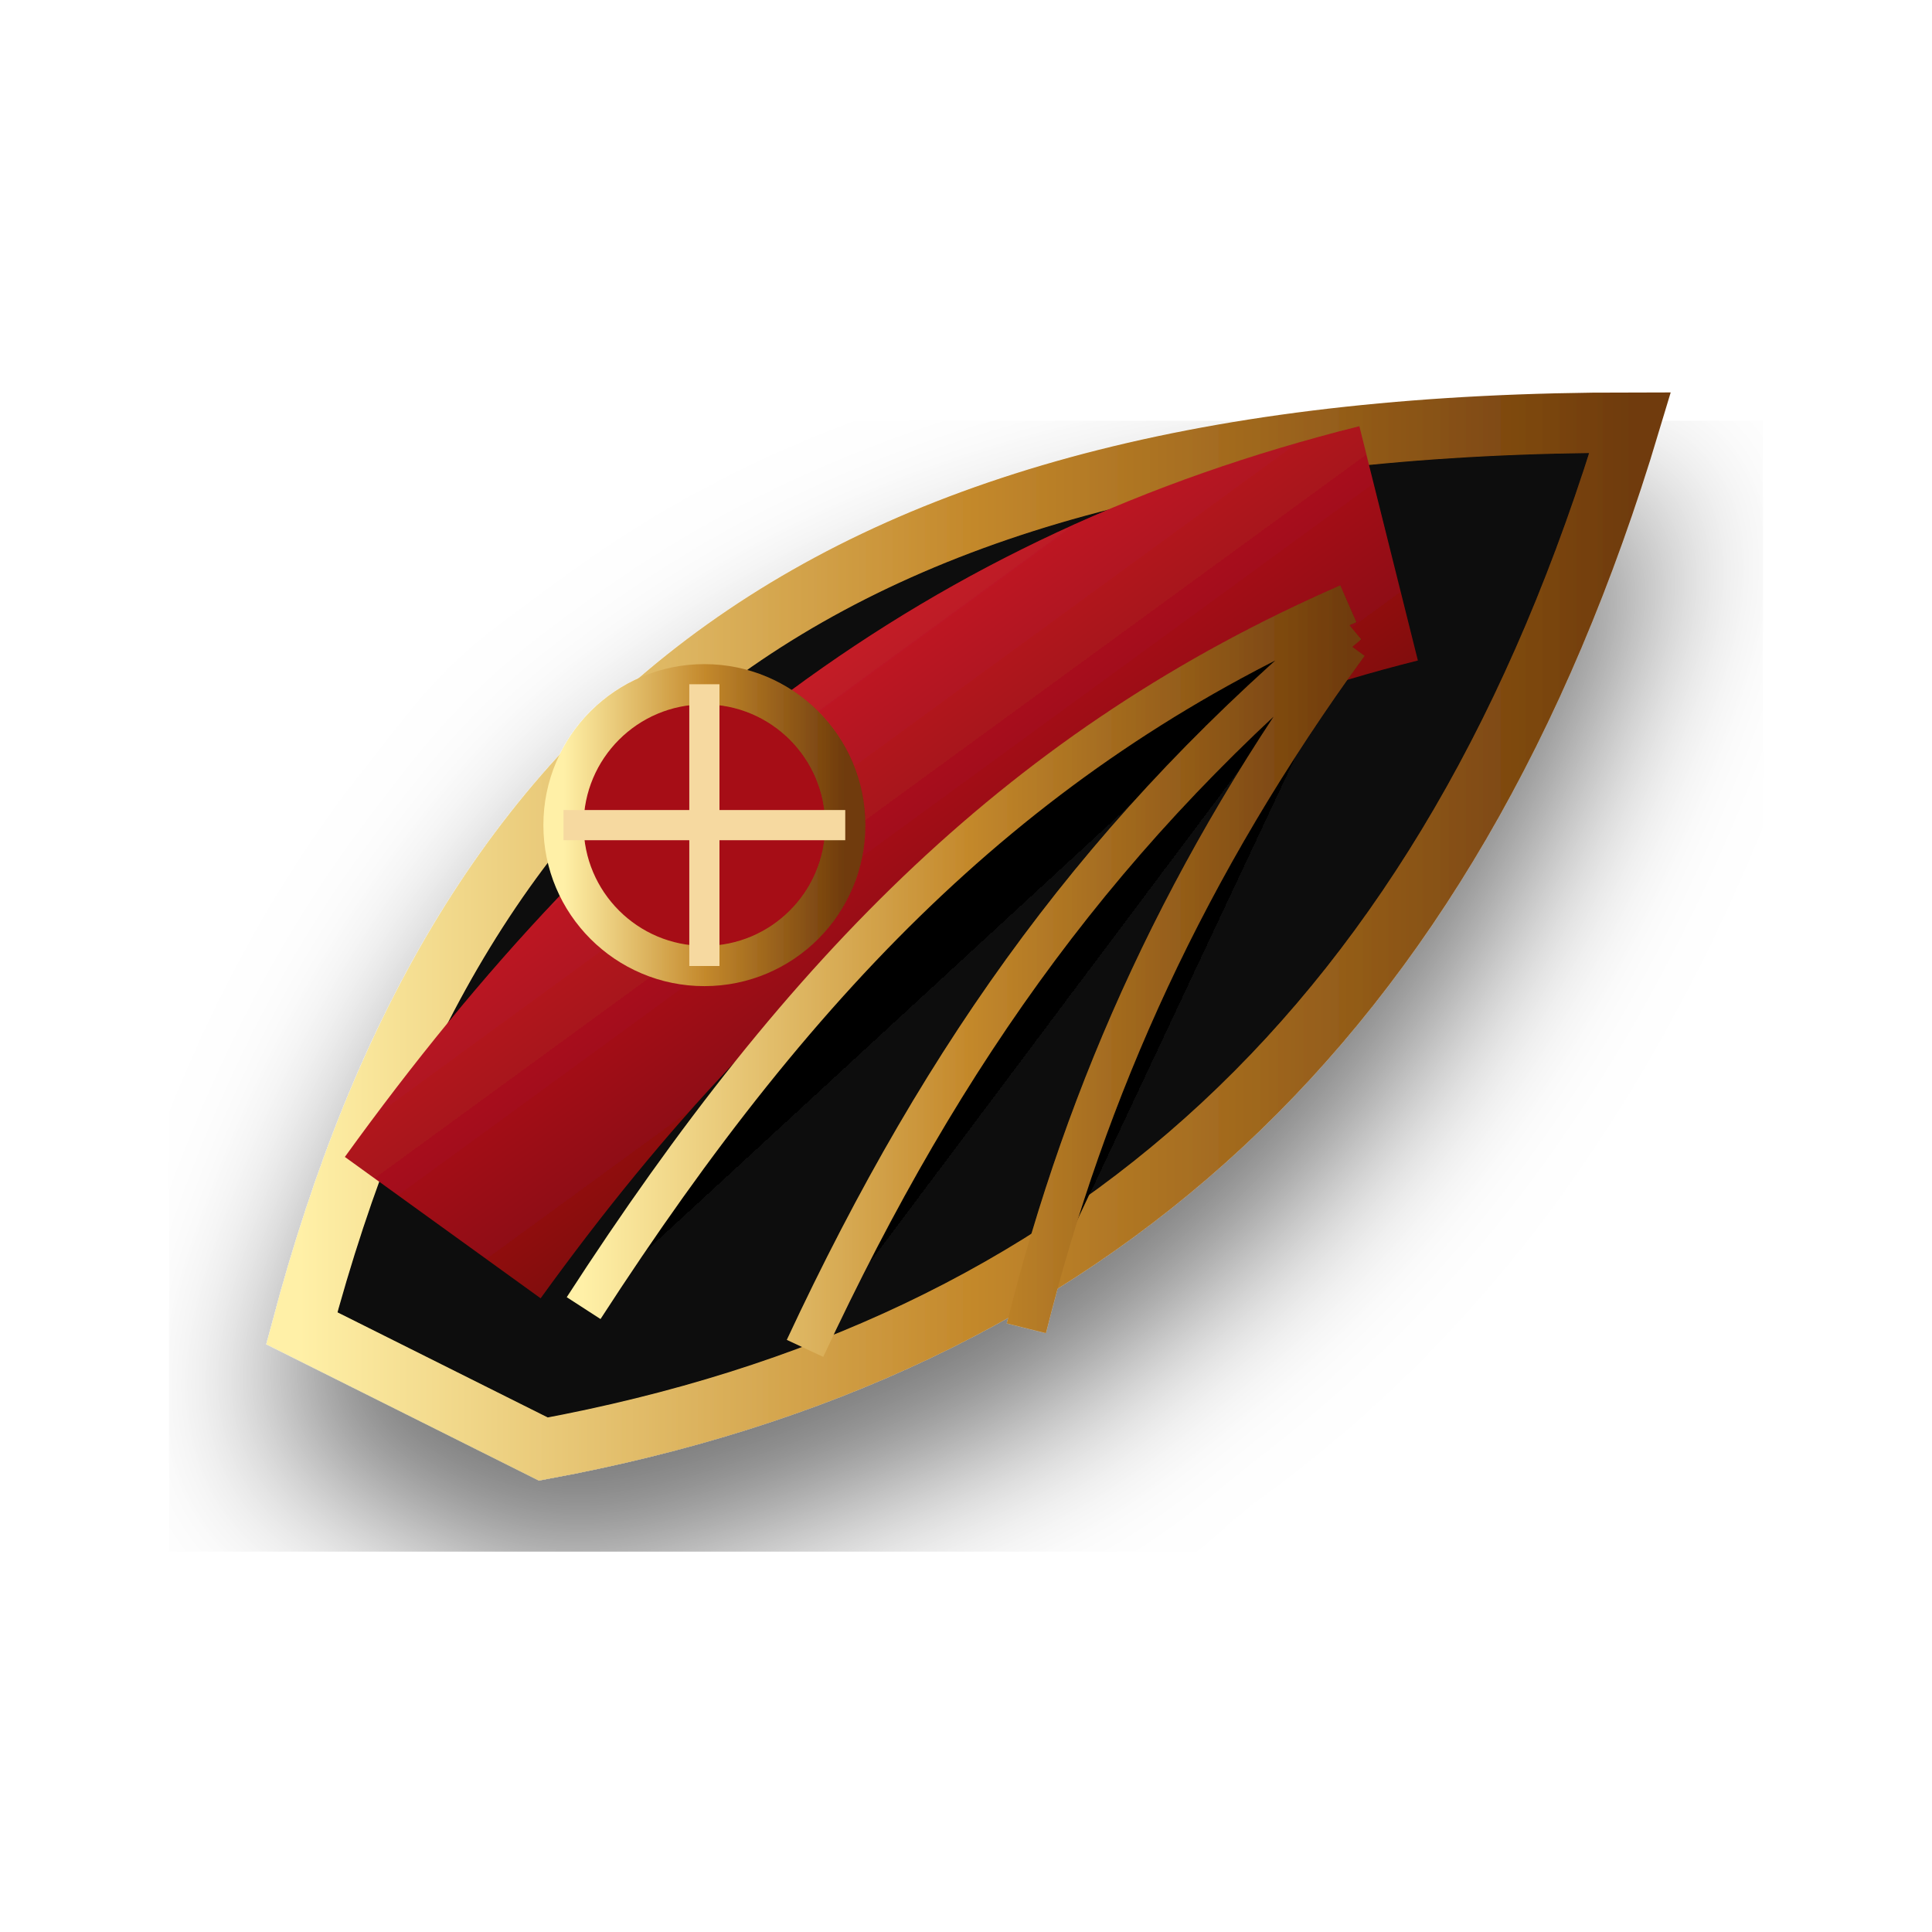
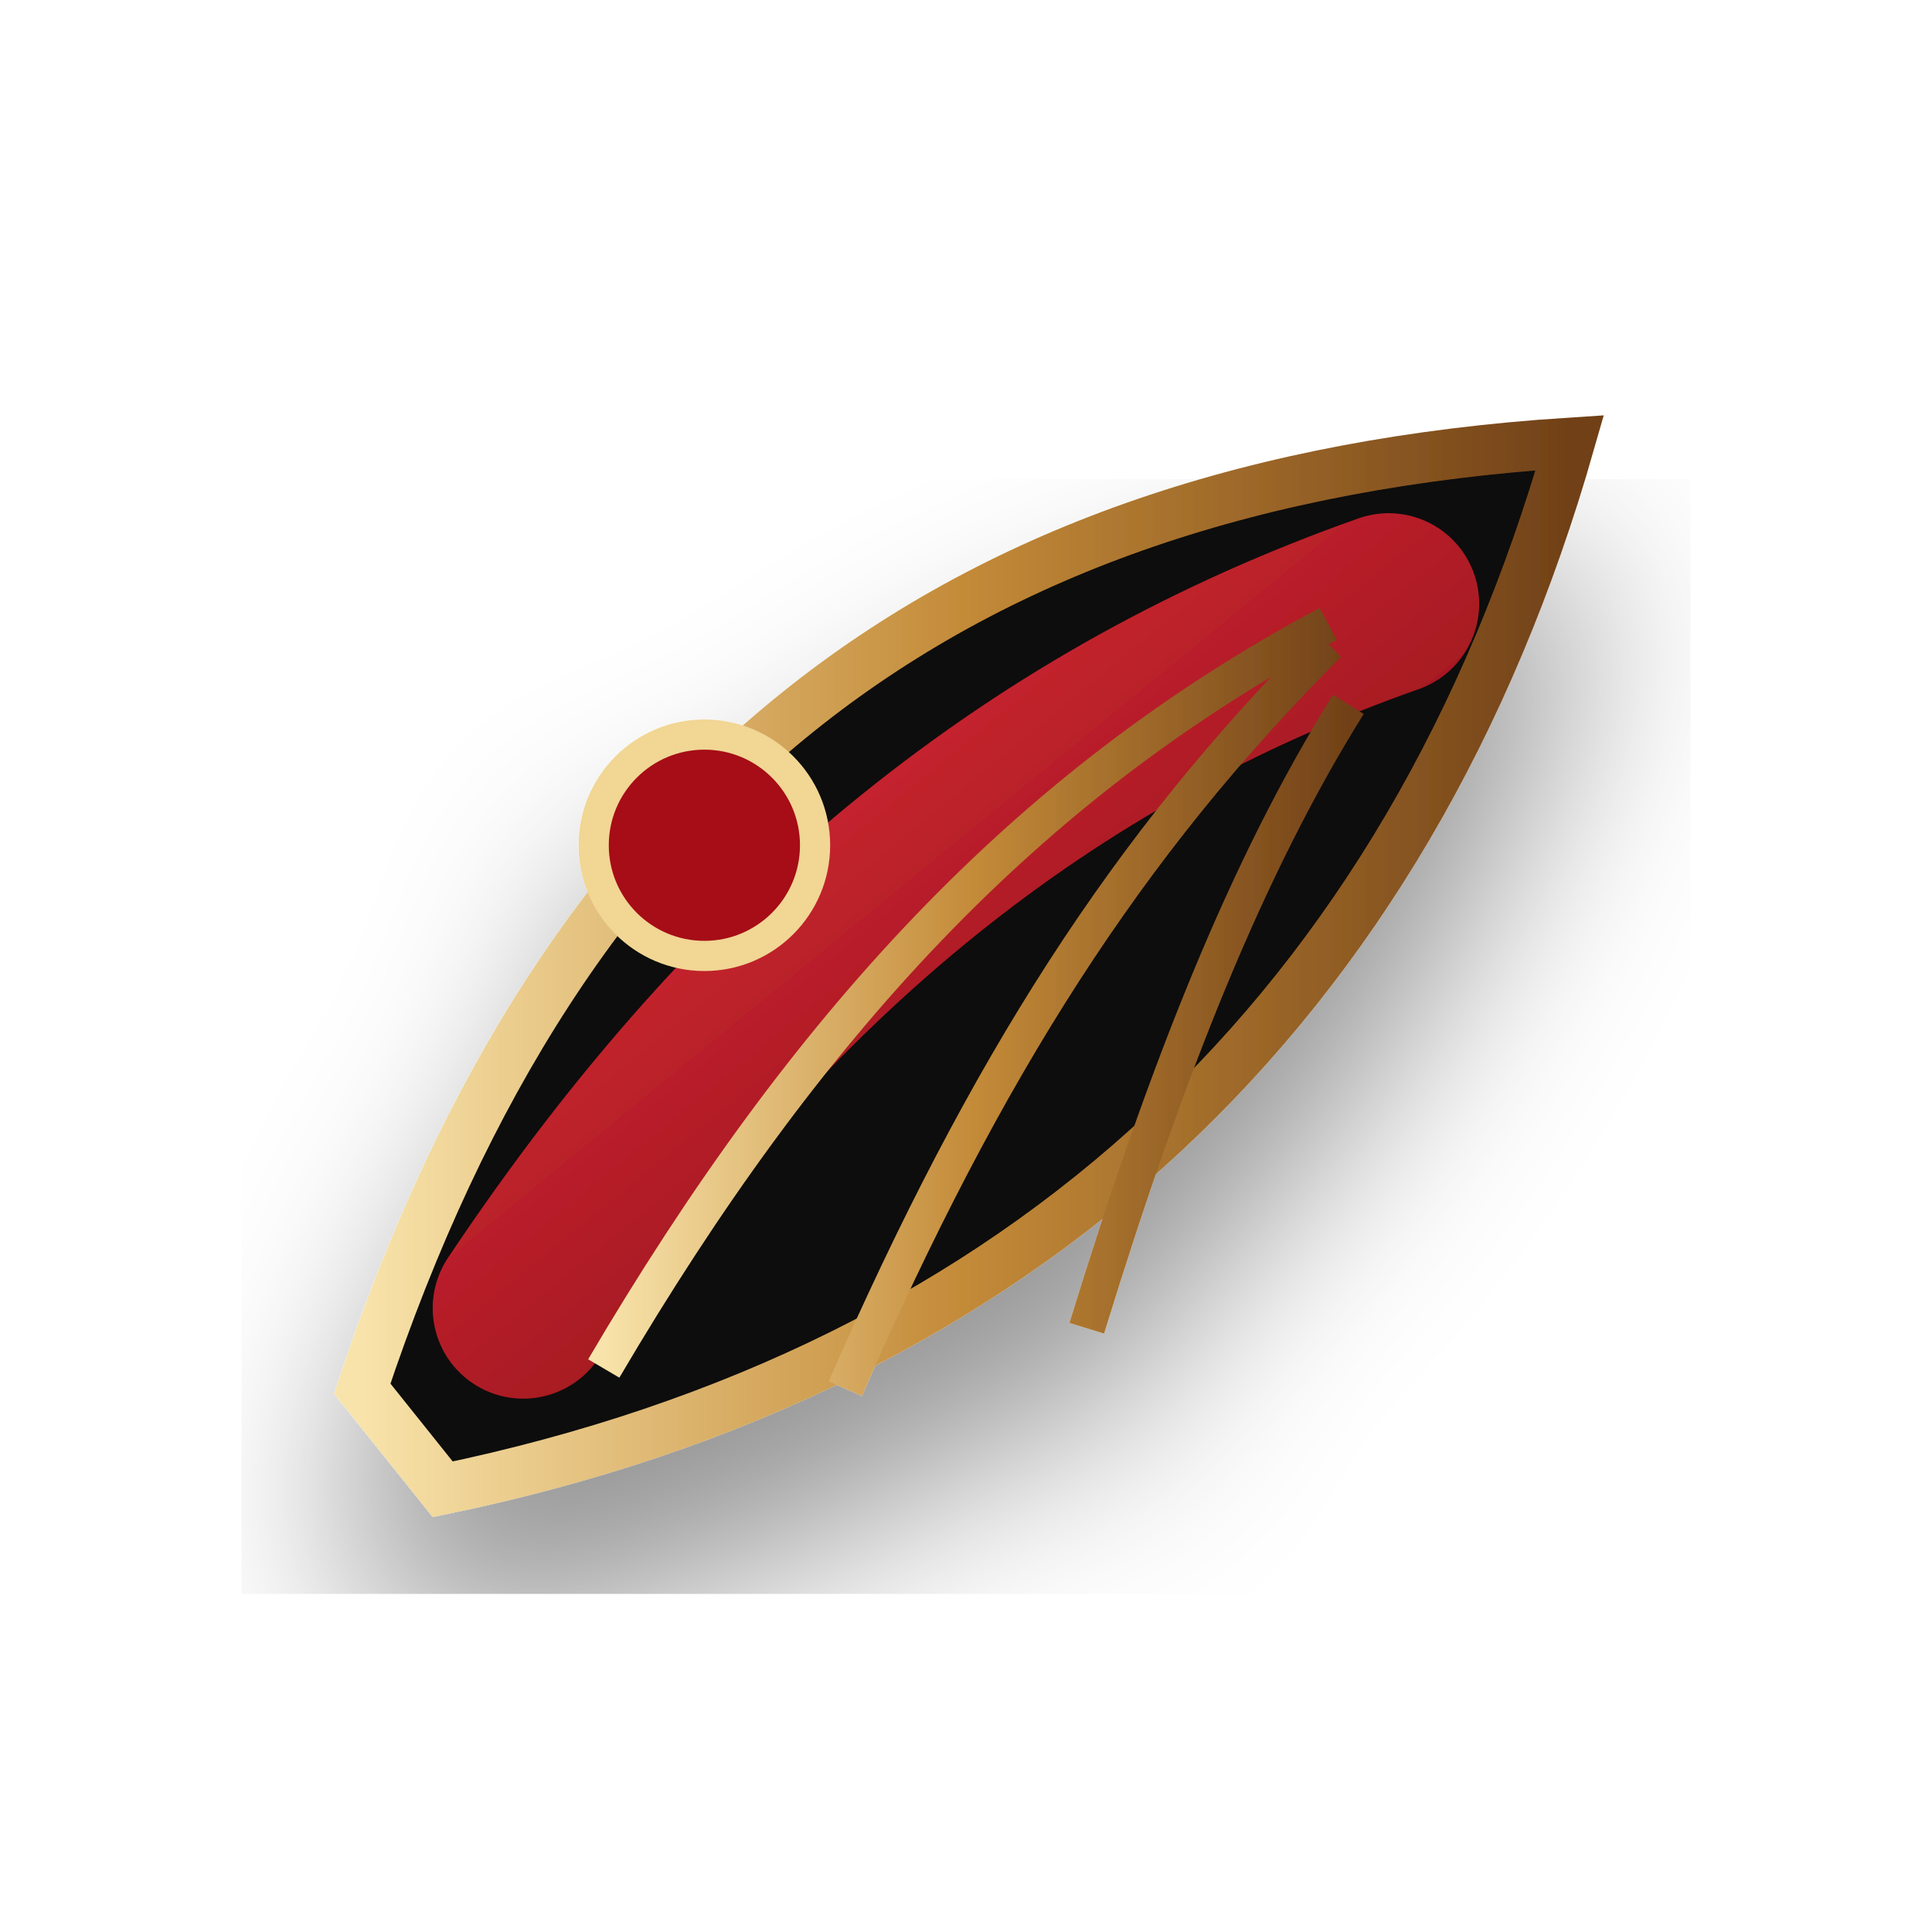
<svg xmlns="http://www.w3.org/2000/svg" viewBox="0 0 96 96">
  <defs>
    <linearGradient id="g">
-       <stop stop-color="#fff0a7" />
-       <stop offset=".5" stop-color="#c4892c" />
-       <stop offset="1" stop-color="#6f3b0b" />
+       <stop stop-color="#f8e3aa" />
+       <stop offset=".5" stop-color="#c38a38" />
+       <stop offset="1" stop-color="#714118" />
    </linearGradient>
    <linearGradient id="r" x1="0" y1="0" x2="1" y2="1">
-       <stop stop-color="#ff3240" />
-       <stop offset=".55" stop-color="#8e0811" />
-       <stop offset="1" stop-color="#240205" />
+       <stop stop-color="#e92f3b" />
+       <stop offset="1" stop-color="#780a12" />
    </linearGradient>
    <filter id="d">
-       <feDropShadow dx="0" dy="5" stdDeviation="4" flood-opacity=".55" />
+       <feDropShadow dx="0" dy="7" stdDeviation="5" flood-opacity=".42" />
    </filter>
  </defs>
  <g filter="url(#d)">
-     <path d="M15 66c8-30 26-45 66-45-9 30-27 46-54 51Z" fill="#080808" stroke="url(#g)" stroke-width="3" />
-     <path d="M22 61c13-18 27-29 47-34" stroke="url(#r)" stroke-width="12" />
-     <path d="M29 65c11-17 22-28 38-35M40 67c7-15 15-26 27-36M51 66c3-12 8-23 16-34" stroke="url(#g)" stroke-width="2" />
-     <circle cx="35" cy="41" r="7" fill="#a60916" stroke="url(#g)" stroke-width="2" />
-     <path d="M35 34v14M28 41h14" stroke="#f6d9a0" stroke-width="1.5" />
+     <path d="M18 69C28 39 47 24 78 22c-8 28-27 46-56 52Z" fill="#090909" stroke="url(#g)" stroke-width="2.5" />
+     <path d="M26 65c12-18 26-29 43-35" fill="none" stroke="url(#r)" stroke-width="9" stroke-linecap="round" />
+     <path d="M30 68c10-17 21-29 36-37M42 69c7-16 14-27 24-37M54 66c4-13 8-23 13-31" fill="none" stroke="url(#g)" stroke-width="1.8" />
+     <circle cx="35" cy="42" r="5.5" fill="#a60b17" stroke="#f1d694" stroke-width="1.5" />
  </g>
</svg>
